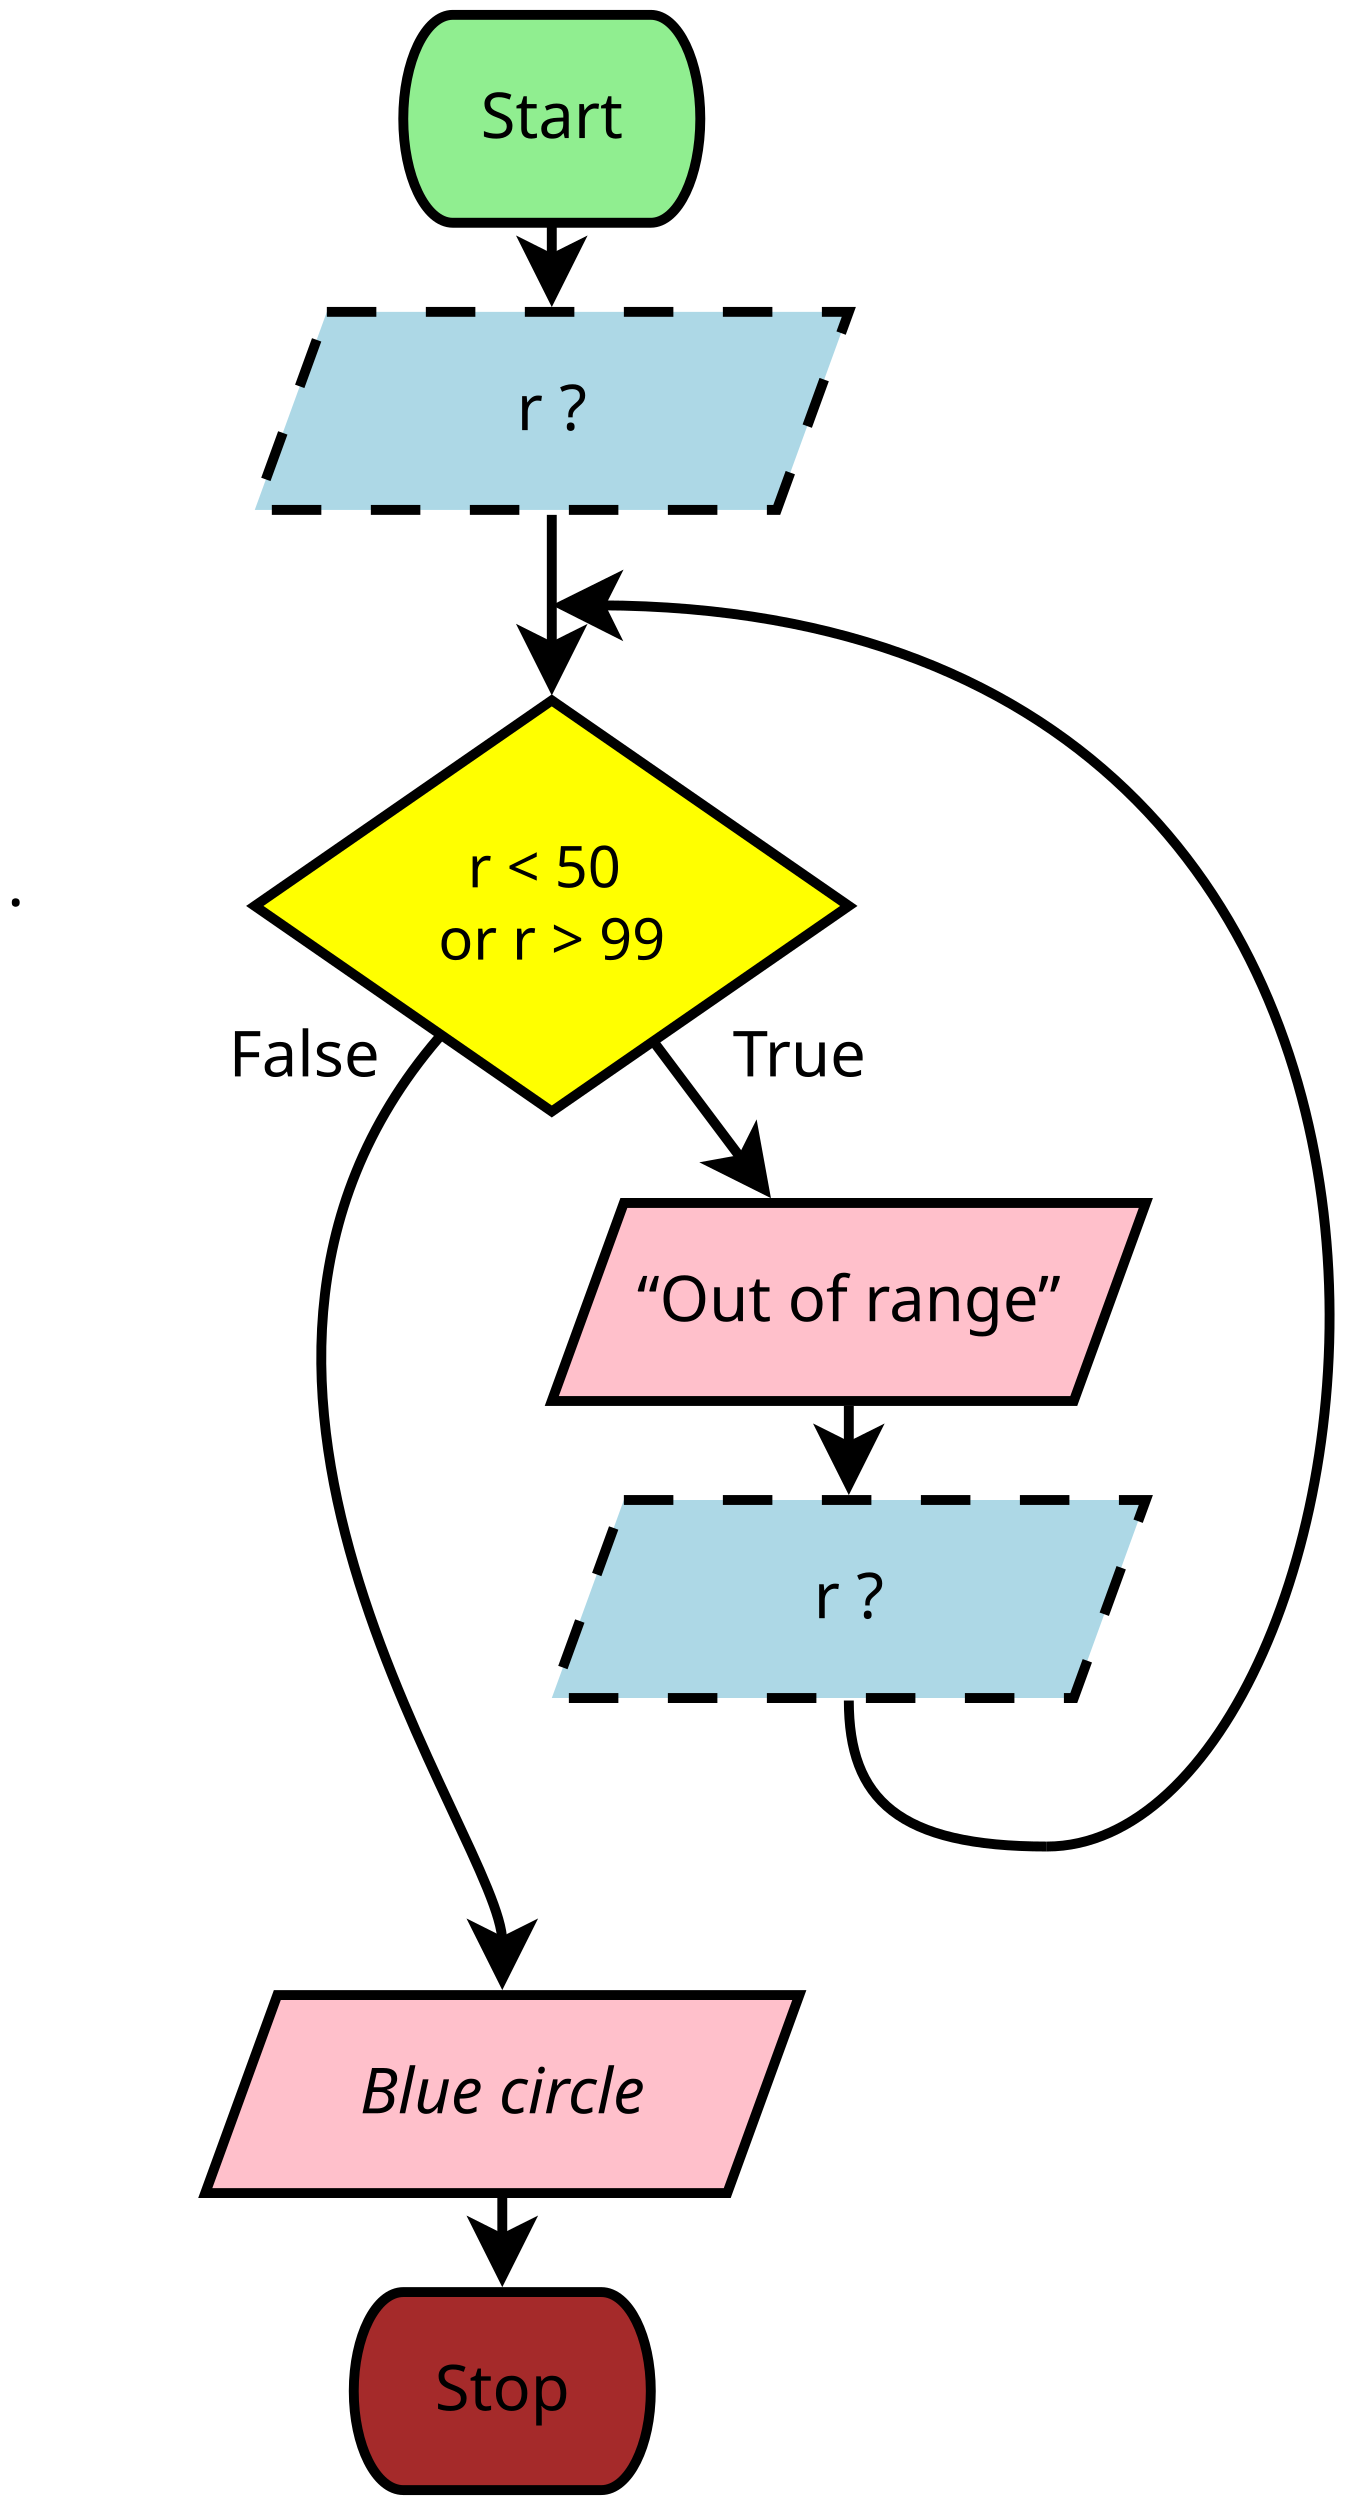
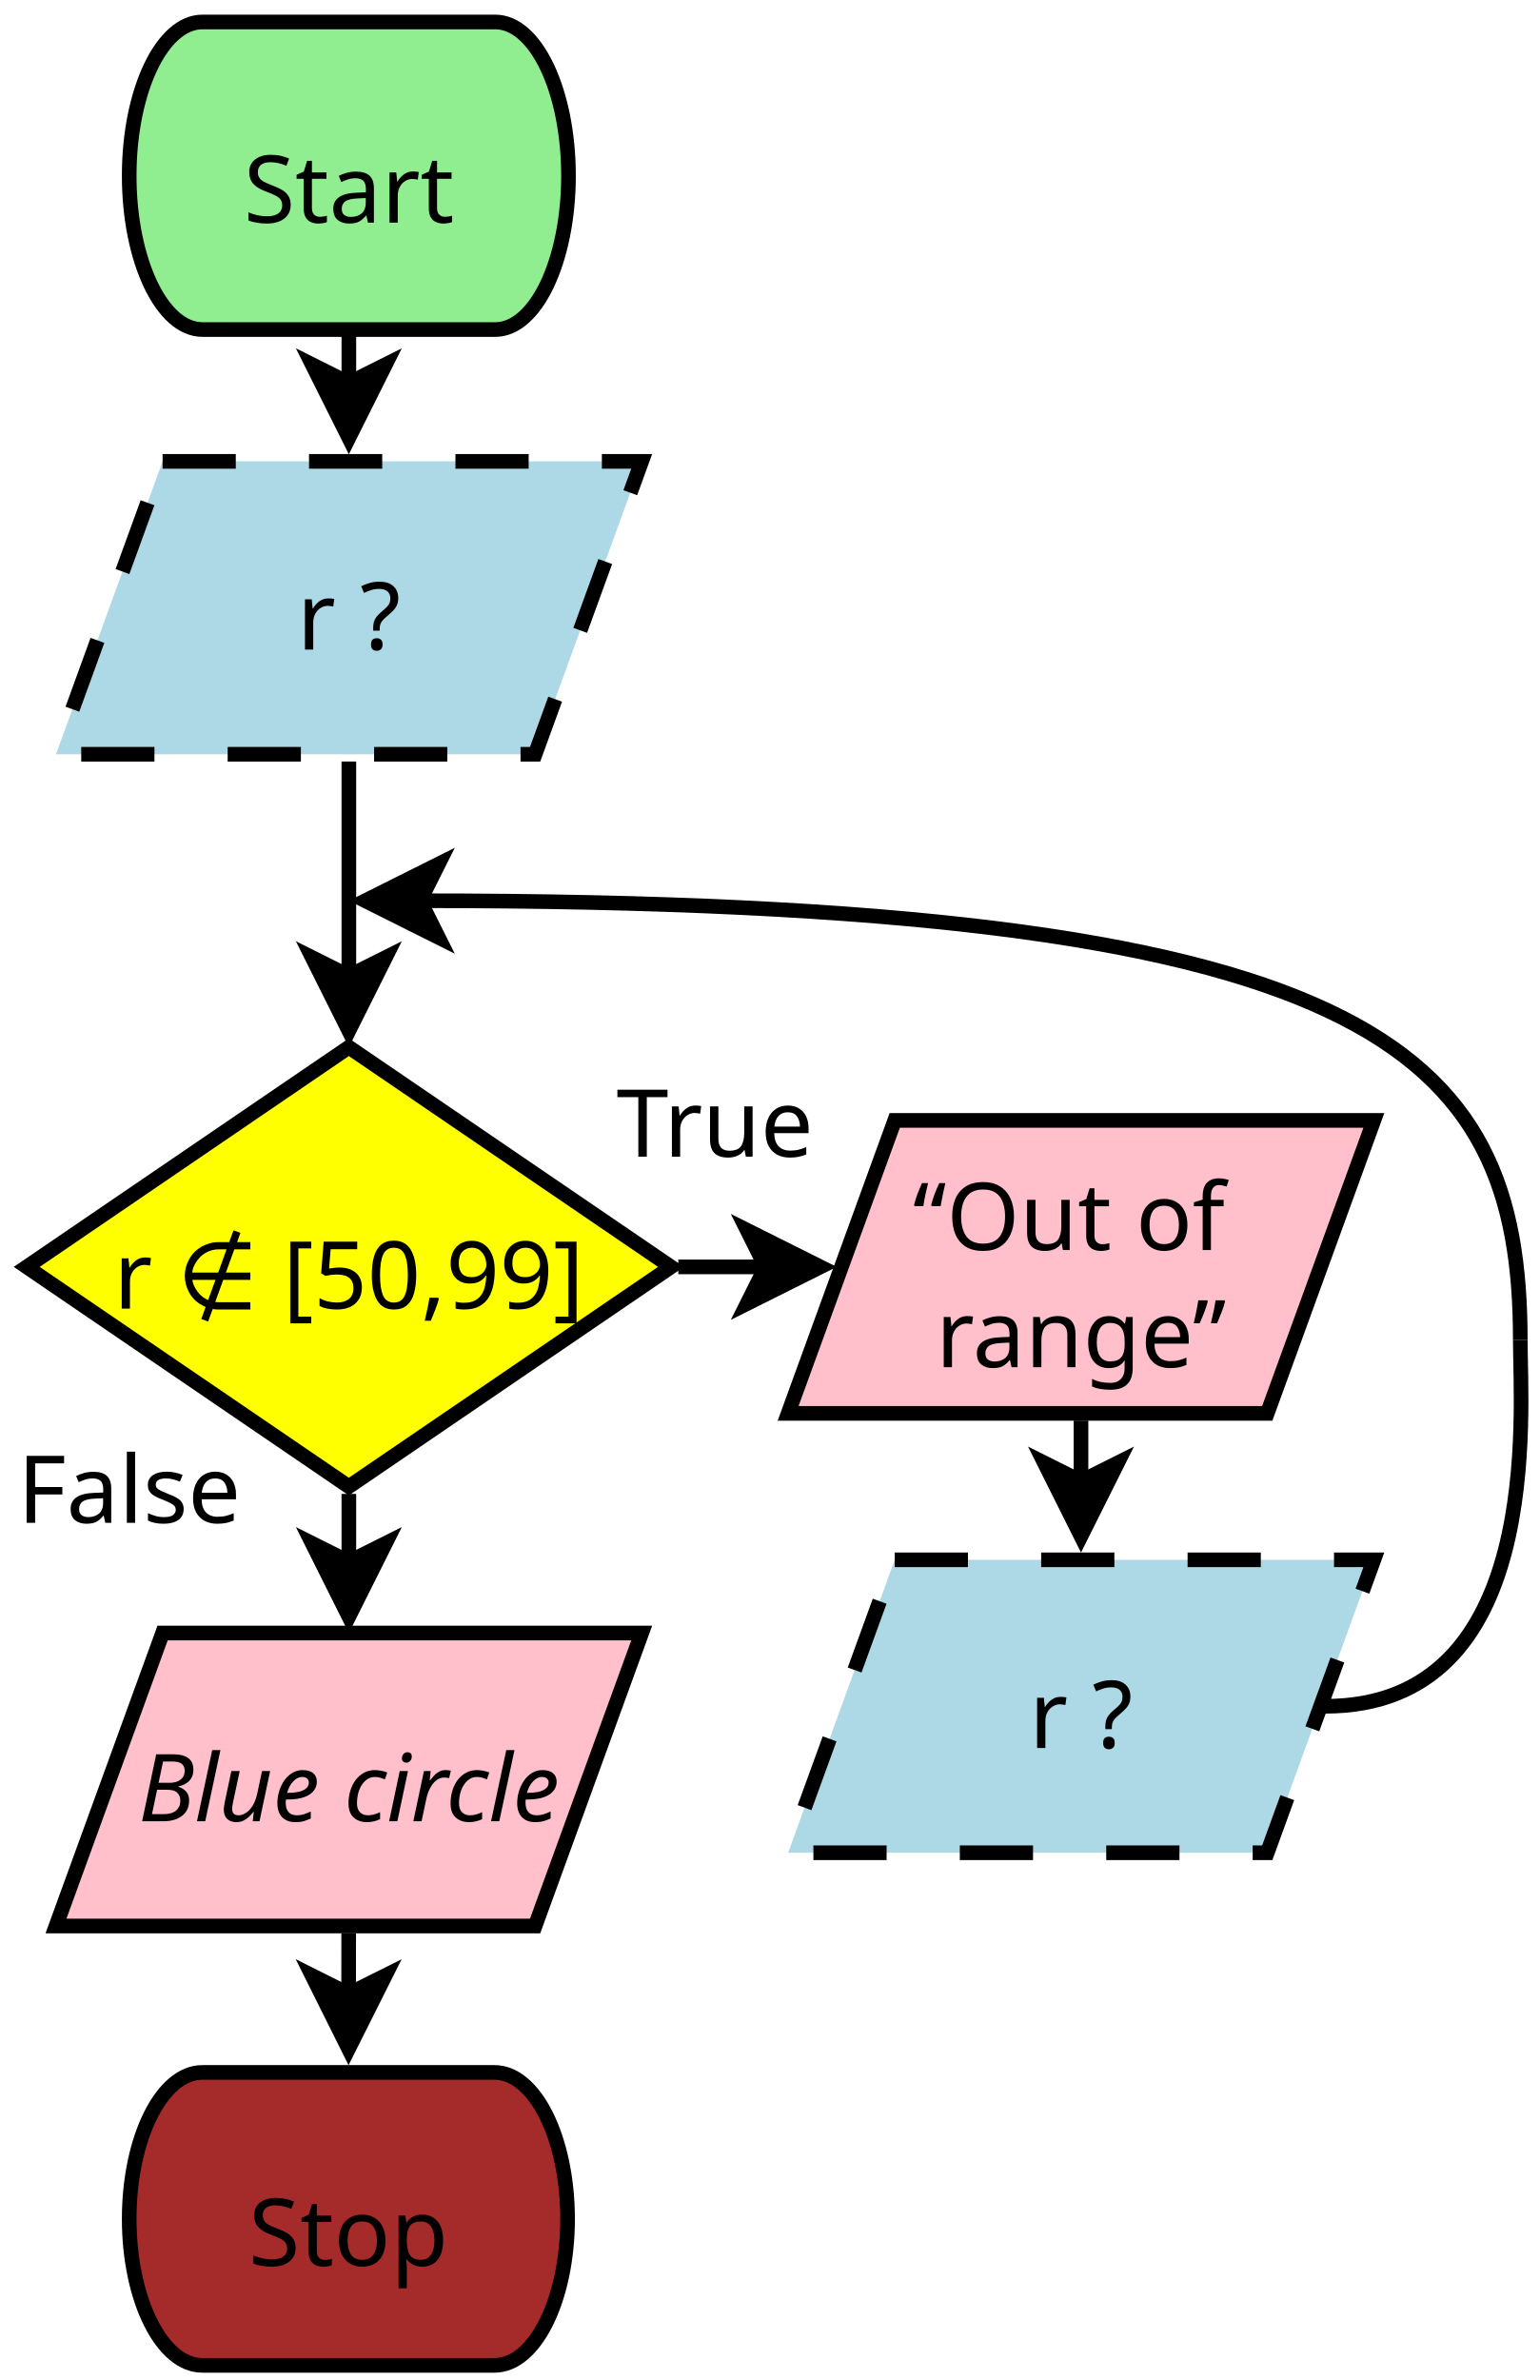
- <svg xmlns="http://www.w3.org/2000/svg" width="14cm" height="26cm" viewBox="200 97 269 505">
+ <svg xmlns="http://www.w3.org/2000/svg" width="11cm" height="17cm" viewBox="274 97 207 325">
+   <g id="Background" />
+   <g id="Background" />
+   <g id="Background" />
+   <g id="Background" />
  <g id="Background">
    <g>
-       <path style="fill: #90ee90; fill-opacity: 1; stroke-opacity: 1; stroke-width: 2; stroke: #000000" fill-rule="evenodd" d="M 290 100 L 330,100 C 335.523,100 340,109.402 340,121 C 340,132.598 335.523,142 330,142 L 290,142 C 284.477,142 280,132.598 280,121 C 280,109.402 284.477,100 290,100z" />
-       <text font-size="12.8" style="fill: #000000; fill-opacity: 1; stroke: none;text-anchor:middle;font-family:sans-serif;font-style:normal;font-weight:normal" x="310" y="124.881">
-         <tspan x="310" y="124.881">Start</tspan>
+       <path style="fill: #90ee90; fill-opacity: 1; stroke-opacity: 1; stroke-width: 2; stroke: #000000" fill-rule="evenodd" d="M 300 100 L 340,100 C 345.523,100 350,109.402 350,121 C 350,132.598 345.523,142 340,142 L 300,142 C 294.477,142 290,132.598 290,121 C 290,109.402 294.477,100 300,100z" />
+       <text font-size="12.8" style="fill: #000000; fill-opacity: 1; stroke: none;text-anchor:middle;font-family:sans-serif;font-style:normal;font-weight:normal" x="320" y="127.4">
+         <tspan x="320" y="127.4">Start</tspan>
      </text>
    </g>
    <g>
-       <polygon style="fill: #add8e6; fill-opacity: 1; stroke-opacity: 1; stroke-width: 2; stroke-dasharray: 10; stroke: #000000" fill-rule="evenodd" points="264.559,160 370,160 355.441,200 250,200 " />
-       <text font-size="12.8" style="fill: #000000; fill-opacity: 1; stroke: none;text-anchor:middle;font-family:sans-serif;font-style:normal;font-weight:normal" x="310" y="183.881">
-         <tspan x="310" y="183.881">r ?</tspan>
+       <polygon style="fill: #add8e6; fill-opacity: 1; stroke-opacity: 1; stroke-width: 2; stroke-dasharray: 10; stroke: #000000" fill-rule="evenodd" points="294.559,160 360,160 345.441,200 280,200 " />
+       <text font-size="12.8" style="fill: #000000; fill-opacity: 1; stroke: none;text-anchor:middle;font-family:sans-serif;font-style:normal;font-weight:normal" x="320" y="185.7">
+         <tspan x="320" y="185.7">r ?</tspan>
      </text>
    </g>
    <g>
-       <line style="fill: none; stroke-opacity: 1; stroke-width: 2; stroke: #000000" x1="310" y1="142" x2="310" y2="149.297" />
-       <polygon style="fill: #000000; fill-opacity: 1; stroke-opacity: 1; stroke-width: 2; stroke: #000000" fill-rule="evenodd" points="310,156.797 305,146.797 310,149.297 315,146.797 " />
+       <line style="fill: none; stroke-opacity: 1; stroke-width: 2; stroke: #000000" x1="320" y1="142" x2="320" y2="149.297" />
+       <polygon style="fill: #000000; fill-opacity: 1; stroke-opacity: 1; stroke-width: 2; stroke: #000000" fill-rule="evenodd" points="320,156.797 315,146.797 320,149.297 325,146.797 " />
    </g>
    <g>
-       <line style="fill: none; stroke-opacity: 1; stroke-width: 2; stroke: #000000" x1="310" y1="201.002" x2="310" y2="227.744" />
-       <polygon style="fill: #000000; fill-opacity: 1; stroke-opacity: 1; stroke-width: 2; stroke: #000000" fill-rule="evenodd" points="310,235.244 305,225.244 310,227.744 315,225.244 " />
+       <line style="fill: none; stroke-opacity: 1; stroke-width: 2; stroke: #000000" x1="320" y1="200.991" x2="320" y2="230.264" />
+       <polygon style="fill: #000000; fill-opacity: 1; stroke-opacity: 1; stroke-width: 2; stroke: #000000" fill-rule="evenodd" points="320,237.764 315,227.764 320,230.264 325,227.764 " />
    </g>
    <g>
-       <polygon style="fill: #ffff00; fill-opacity: 1; stroke-opacity: 1; stroke-width: 2; stroke: #000000" fill-rule="evenodd" points="310,238.48 370,280 310,321.52 250,280 " />
-       <text font-size="11.673" style="fill: #000000; fill-opacity: 1; stroke: none;text-anchor:middle;font-family:sans-serif;font-style:normal;font-weight:normal" x="310" y="276.244">
-         <tspan x="310" y="276.244">r &lt; 50</tspan>
-         <tspan x="310" y="290.835">or r &gt; 99</tspan>
+       <polygon style="fill: #ffff00; fill-opacity: 1; stroke-opacity: 1; stroke-width: 2; stroke: #000000" fill-rule="evenodd" points="320,240 364,270 320,300 276,270 " />
+       <text font-size="12.802" style="fill: #000000; fill-opacity: 1; stroke: none;text-anchor:middle;font-family:sans-serif;font-style:normal;font-weight:normal" x="320" y="275.699">
+         <tspan x="320" y="275.699">r ∉ [50,99]</tspan>
      </text>
    </g>
    <g>
-       <path style="fill: #a52a2a; fill-opacity: 1; stroke-opacity: 1; stroke-width: 2; stroke: #000000" fill-rule="evenodd" d="M 280 560 L 320,560 C 325.523,560 330,568.954 330,580 C 330,591.046 325.523,600 320,600 L 280,600 C 274.477,600 270,591.046 270,580 C 270,568.954 274.477,560 280,560z" />
-       <text font-size="12.8" style="fill: #000000; fill-opacity: 1; stroke: none;text-anchor:middle;font-family:sans-serif;font-style:normal;font-weight:normal" x="300" y="583.881">
-         <tspan x="300" y="583.881">Stop</tspan>
+       <path style="fill: #a52a2a; fill-opacity: 1; stroke-opacity: 1; stroke-width: 2; stroke: #000000" fill-rule="evenodd" d="M 299.979 380 L 339.896,380 C 345.407,380 349.875,388.954 349.875,400 C 349.875,411.046 345.407,420 339.896,420 L 299.979,420 C 294.468,420 290,411.046 290,400 C 290,388.954 294.468,380 299.979,380z" />
+       <text font-size="12.8" style="fill: #000000; fill-opacity: 1; stroke: none;text-anchor:middle;font-family:sans-serif;font-style:normal;font-weight:normal" x="319.938" y="406.4">
+         <tspan x="319.938" y="406.4">Stop</tspan>
      </text>
    </g>
    <g>
-       <line style="fill: none; stroke-opacity: 1; stroke-width: 2; stroke: #000000" x1="300" y1="540.991" x2="300" y2="549.273" />
-       <polygon style="fill: #000000; fill-opacity: 1; stroke-opacity: 1; stroke-width: 2; stroke: #000000" fill-rule="evenodd" points="300,556.773 295,546.773 300,549.273 305,546.773 " />
+       <line style="fill: none; stroke-opacity: 1; stroke-width: 2; stroke: #000000" x1="319.978" y1="360.991" x2="319.97" y2="369.273" />
+       <polygon style="fill: #000000; fill-opacity: 1; stroke-opacity: 1; stroke-width: 2; stroke: #000000" fill-rule="evenodd" points="319.962,376.773 314.972,366.768 319.97,369.273 324.972,366.778 " />
    </g>
-     <text font-size="12.8" style="fill: #000000; fill-opacity: 1; stroke: none;text-anchor:middle;font-family:sans-serif;font-style:normal;font-weight:normal" x="360" y="314.431">
-       <tspan x="360" y="314.431">True</tspan>
+     <text font-size="12.8" style="fill: #000000; fill-opacity: 1; stroke: none;text-anchor:middle;font-family:sans-serif;font-style:normal;font-weight:normal" x="370" y="254.95">
+       <tspan x="370" y="254.95">True</tspan>
    </text>
-     <text font-size="12.8" style="fill: #000000; fill-opacity: 1; stroke: none;text-anchor:middle;font-family:sans-serif;font-style:normal;font-weight:normal" x="260" y="314.431">
-       <tspan x="260" y="314.431">False</tspan>
+     <text font-size="12.8" style="fill: #000000; fill-opacity: 1; stroke: none;text-anchor:middle;font-family:sans-serif;font-style:normal;font-weight:normal" x="290" y="304.95">
+       <tspan x="290" y="304.95">False</tspan>
    </text>
    <g>
-       <polygon style="fill: #ffc0cb; fill-opacity: 1; stroke-opacity: 1; stroke-width: 2; stroke: #000000" fill-rule="evenodd" points="254.559,500 360,500 345.441,540 240,540 " />
-       <text font-size="12.8" style="fill: #000000; fill-opacity: 1; stroke: none;text-anchor:middle;font-family:sans-serif;font-style:italic;font-weight:normal" x="300" y="523.881">
-         <tspan x="300" y="523.881">Blue circle</tspan>
+       <polygon style="fill: #ffc0cb; fill-opacity: 1; stroke-opacity: 1; stroke-width: 2; stroke: #000000" fill-rule="evenodd" points="294.559,320 360,320 345.441,360 280,360 " />
+       <text font-size="12.8" style="fill: #000000; fill-opacity: 1; stroke: none;text-anchor:middle;font-family:sans-serif;font-style:italic;font-weight:normal" x="320" y="345.7">
+         <tspan x="320" y="345.7">Blue circle</tspan>
      </text>
    </g>
    <g>
-       <polygon style="fill: #ffc0cb; fill-opacity: 1; stroke-opacity: 1; stroke-width: 2; stroke: #000000" fill-rule="evenodd" points="324.559,340 430,340 415.441,380 310,380 " />
-       <text font-size="12.8" style="fill: #000000; fill-opacity: 1; stroke: none;text-anchor:middle;font-family:sans-serif;font-style:normal;font-weight:normal" x="370" y="363.881">
-         <tspan x="370" y="363.881">“Out of range”</tspan>
+       <polygon style="fill: #ffc0cb; fill-opacity: 1; stroke-opacity: 1; stroke-width: 2; stroke: #000000" fill-rule="evenodd" points="394.559,250 460,250 445.441,290 380,290 " />
+       <text font-size="12.8" style="fill: #000000; fill-opacity: 1; stroke: none;text-anchor:middle;font-family:sans-serif;font-style:normal;font-weight:normal" x="420" y="267.7">
+         <tspan x="420" y="267.7">“Out of</tspan>
+         <tspan x="420" y="283.7">range”</tspan>
      </text>
    </g>
    <g>
-       <line style="fill: none; stroke-opacity: 1; stroke-width: 2; stroke: #000000" x1="330.995" y1="307.993" x2="348.426" y2="331.235" />
-       <polygon style="fill: #000000; fill-opacity: 1; stroke-opacity: 1; stroke-width: 2; stroke: #000000" fill-rule="evenodd" points="352.926,337.235 342.926,332.235 348.426,331.235 350.926,326.235 " />
+       <line style="fill: none; stroke-opacity: 1; stroke-width: 2; stroke: #000000" x1="365" y1="270" x2="376.902" y2="270" />
+       <polygon style="fill: #000000; fill-opacity: 1; stroke-opacity: 1; stroke-width: 2; stroke: #000000" fill-rule="evenodd" points="384.402,270 374.402,275 376.902,270 374.402,265 " />
    </g>
    <g>
-       <polygon style="fill: #add8e6; fill-opacity: 1; stroke-opacity: 1; stroke-width: 2; stroke-dasharray: 10; stroke: #000000" fill-rule="evenodd" points="324.559,400 430,400 415.441,440 310,440 " />
-       <text font-size="12.8" style="fill: #000000; fill-opacity: 1; stroke: none;text-anchor:middle;font-family:sans-serif;font-style:normal;font-weight:normal" x="370" y="423.881">
-         <tspan x="370" y="423.881">r ?</tspan>
+       <polygon style="fill: #add8e6; fill-opacity: 1; stroke-opacity: 1; stroke-width: 2; stroke-dasharray: 10; stroke: #000000" fill-rule="evenodd" points="394.559,310 460,310 445.441,350 380,350 " />
+       <text font-size="12.8" style="fill: #000000; fill-opacity: 1; stroke: none;text-anchor:middle;font-family:sans-serif;font-style:normal;font-weight:normal" x="420" y="335.7">
+         <tspan x="420" y="335.7">r ?</tspan>
      </text>
    </g>
    <g>
-       <path style="fill: none; stroke-opacity: 1; stroke-width: 2; stroke: #000000" d="M 287.129 306.682 C 227.129,376.682 300,468.998 300,489.262" />
-       <polygon style="fill: #000000; fill-opacity: 1; stroke-opacity: 1; stroke-width: 2; stroke: #000000" fill-rule="evenodd" points="300,496.762 295,486.762 300,489.262 305,486.762 " />
+       <line style="fill: none; stroke-opacity: 1; stroke-width: 2; stroke: #000000" x1="420" y1="290.991" x2="420" y2="299.273" />
+       <polygon style="fill: #000000; fill-opacity: 1; stroke-opacity: 1; stroke-width: 2; stroke: #000000" fill-rule="evenodd" points="420,306.773 415,296.773 420,299.273 425,296.773 " />
    </g>
    <g>
-       <line style="fill: none; stroke-opacity: 1; stroke-width: 2; stroke: #000000" x1="370" y1="380.991" x2="370" y2="389.273" />
-       <polygon style="fill: #000000; fill-opacity: 1; stroke-opacity: 1; stroke-width: 2; stroke: #000000" fill-rule="evenodd" points="370,396.773 365,386.773 370,389.273 375,386.773 " />
+       <path style="fill: none; stroke-opacity: 1; stroke-width: 2; stroke: #000000" d="M 480 280 C 480,240 460,219.998 329.736,220" />
+       <polygon style="fill: #000000; fill-opacity: 1; stroke-opacity: 1; stroke-width: 2; stroke: #000000" fill-rule="evenodd" points="322.236,220 332.236,215 329.736,220 332.236,225 " />
    </g>
-     <path style="fill: none; stroke-opacity: 1; stroke-width: 2; stroke: #000000" d="M 370 440.51 C 370,460.51 380,470 410,470" />
    <g>
-       <path style="fill: none; stroke-opacity: 1; stroke-width: 2; stroke: #000000" d="M 410 470 C 480,470 520,220 319.736,219.277" />
-       <polygon style="fill: #000000; fill-opacity: 1; stroke-opacity: 1; stroke-width: 2; stroke: #000000" fill-rule="evenodd" points="312.236,219.25 322.254,214.286 319.736,219.277 322.218,224.286 " />
+       <line style="fill: none; stroke-opacity: 1; stroke-width: 2; stroke: #000000" x1="320" y1="301" x2="320" y2="310.264" />
+       <polygon style="fill: #000000; fill-opacity: 1; stroke-opacity: 1; stroke-width: 2; stroke: #000000" fill-rule="evenodd" points="320,317.764 315,307.764 320,310.264 325,307.764 " />
    </g>
-     <text font-size="12.8" style="fill: #000000; fill-opacity: 1; stroke: none;text-anchor:start;font-family:sans-serif;font-style:normal;font-weight:normal" x="200" y="280">
-       <tspan x="200" y="280">.</tspan>
-     </text>
+     <path style="fill: none; stroke-opacity: 1; stroke-width: 2; stroke: #000000" d="M 453.35 330 C 483.35,330 480,290 480,280" />
  </g>
</svg>
